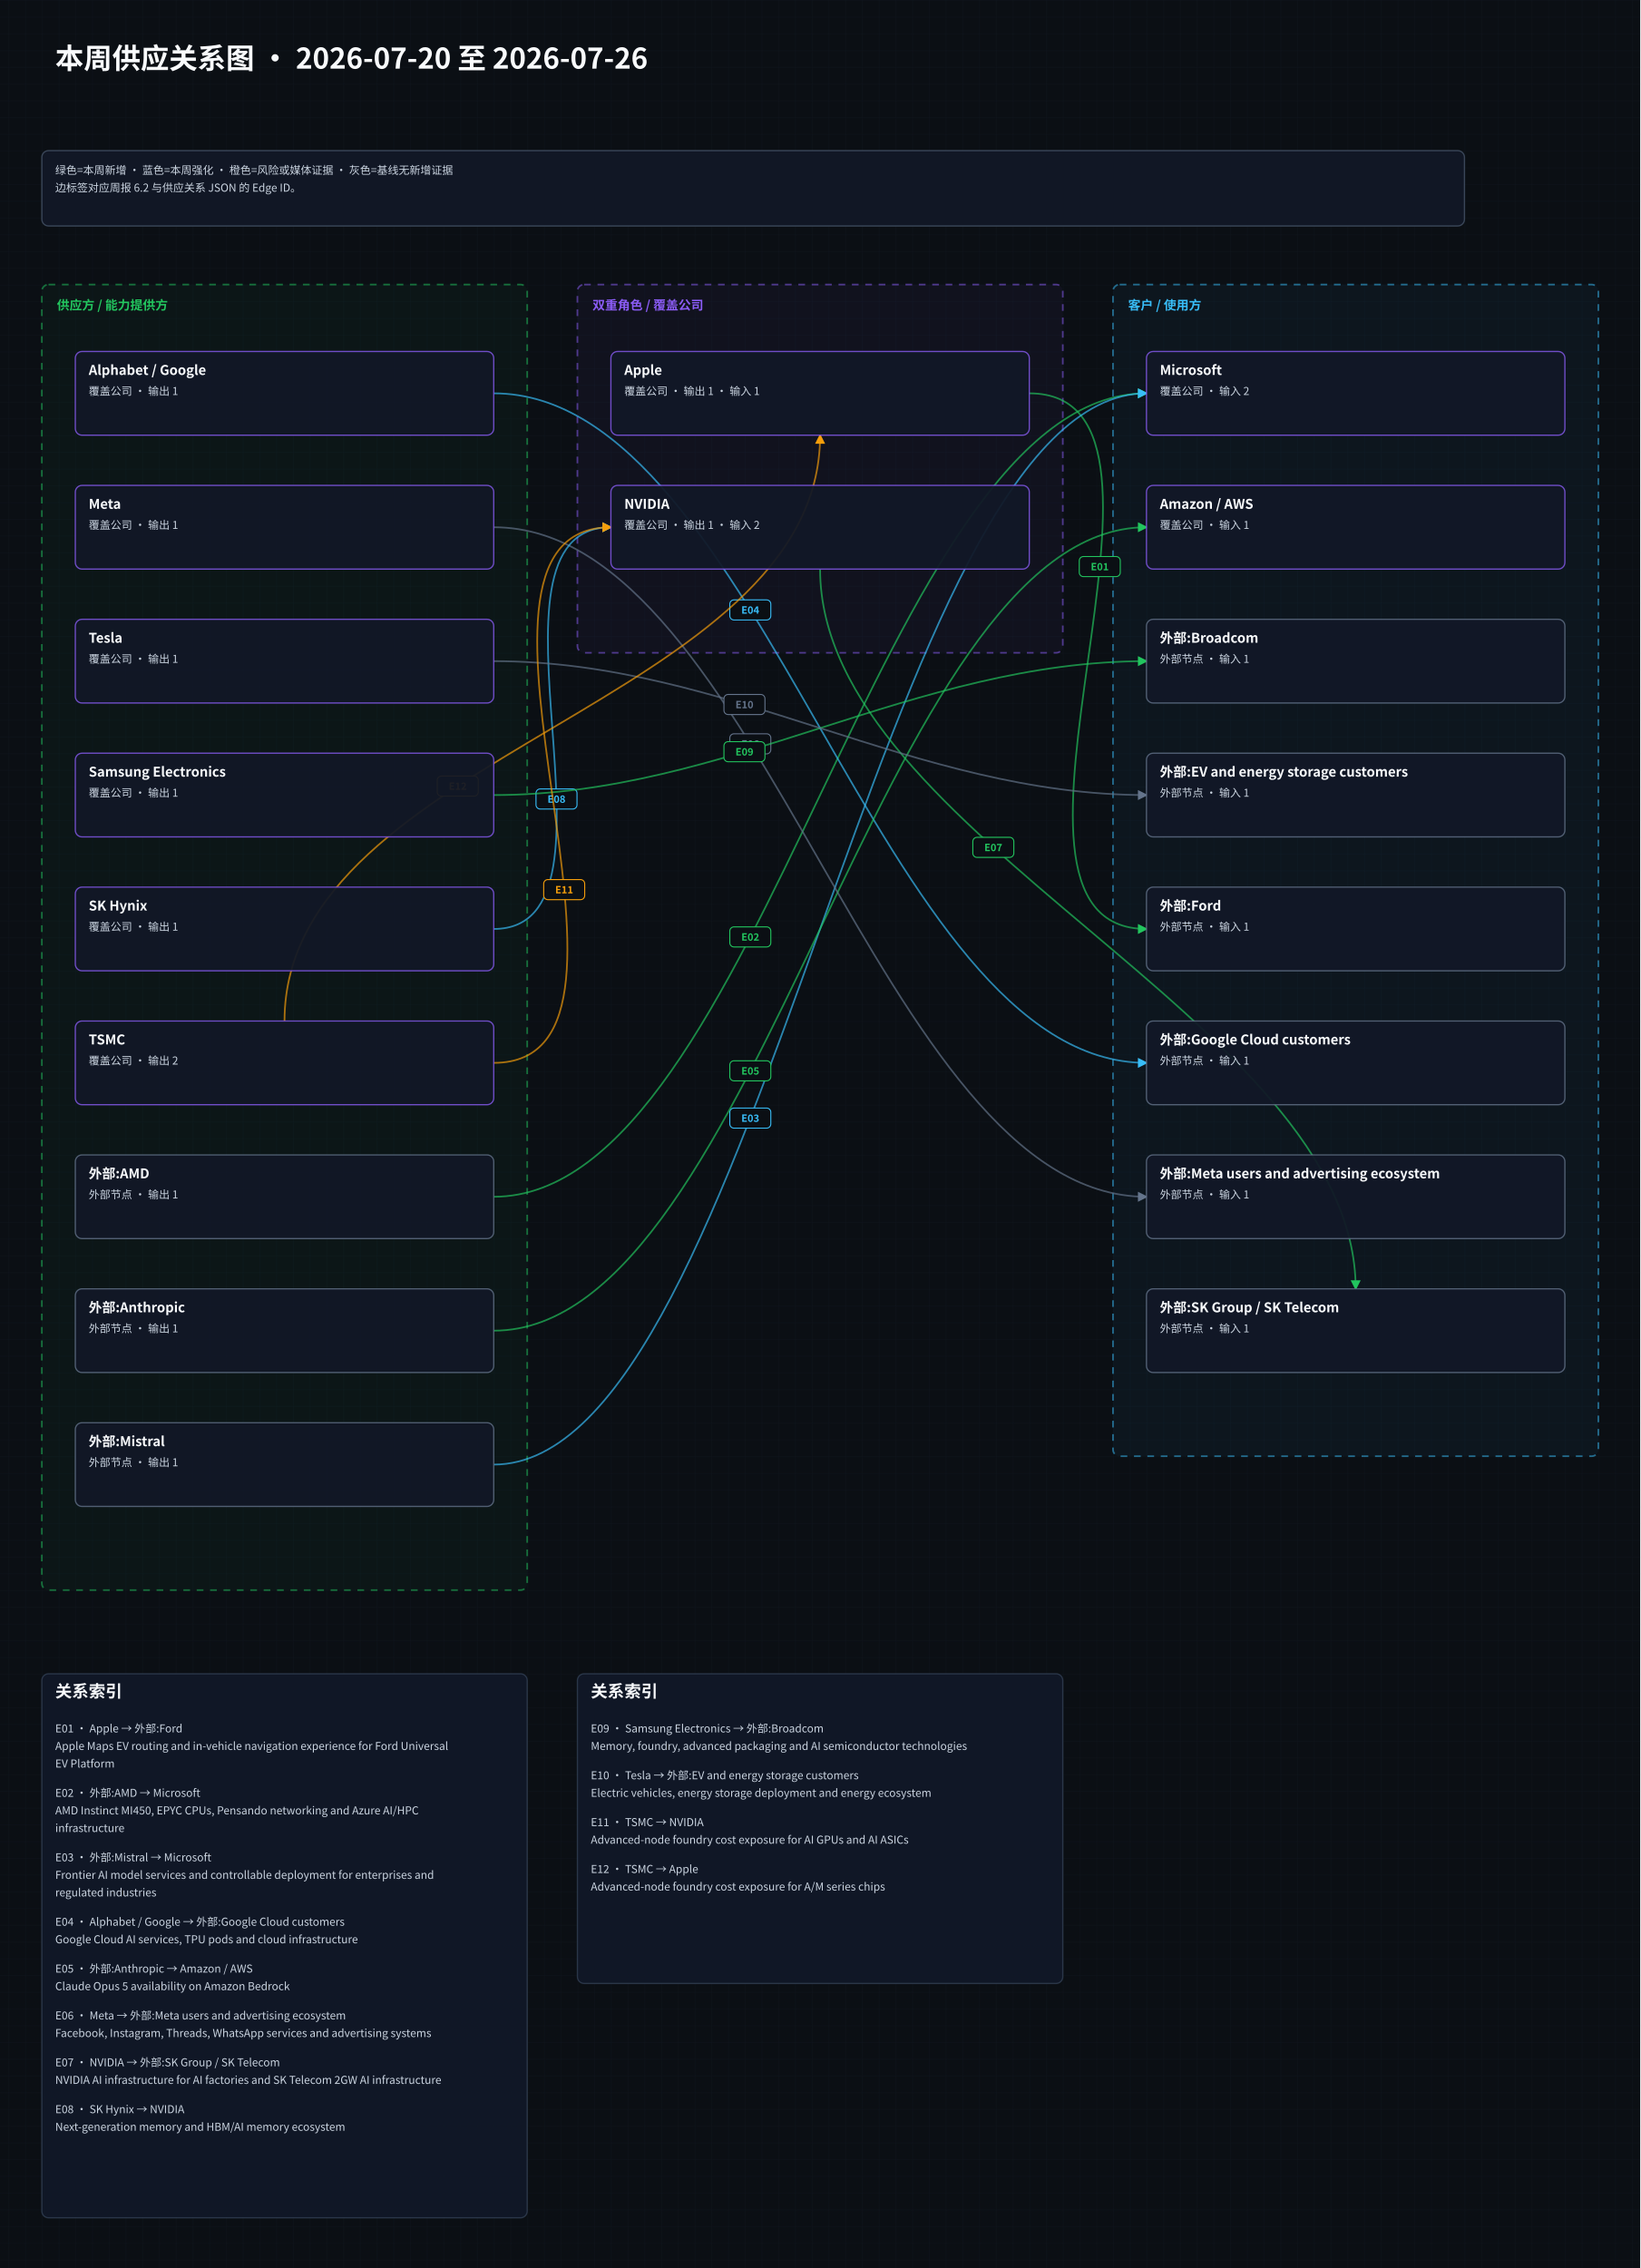
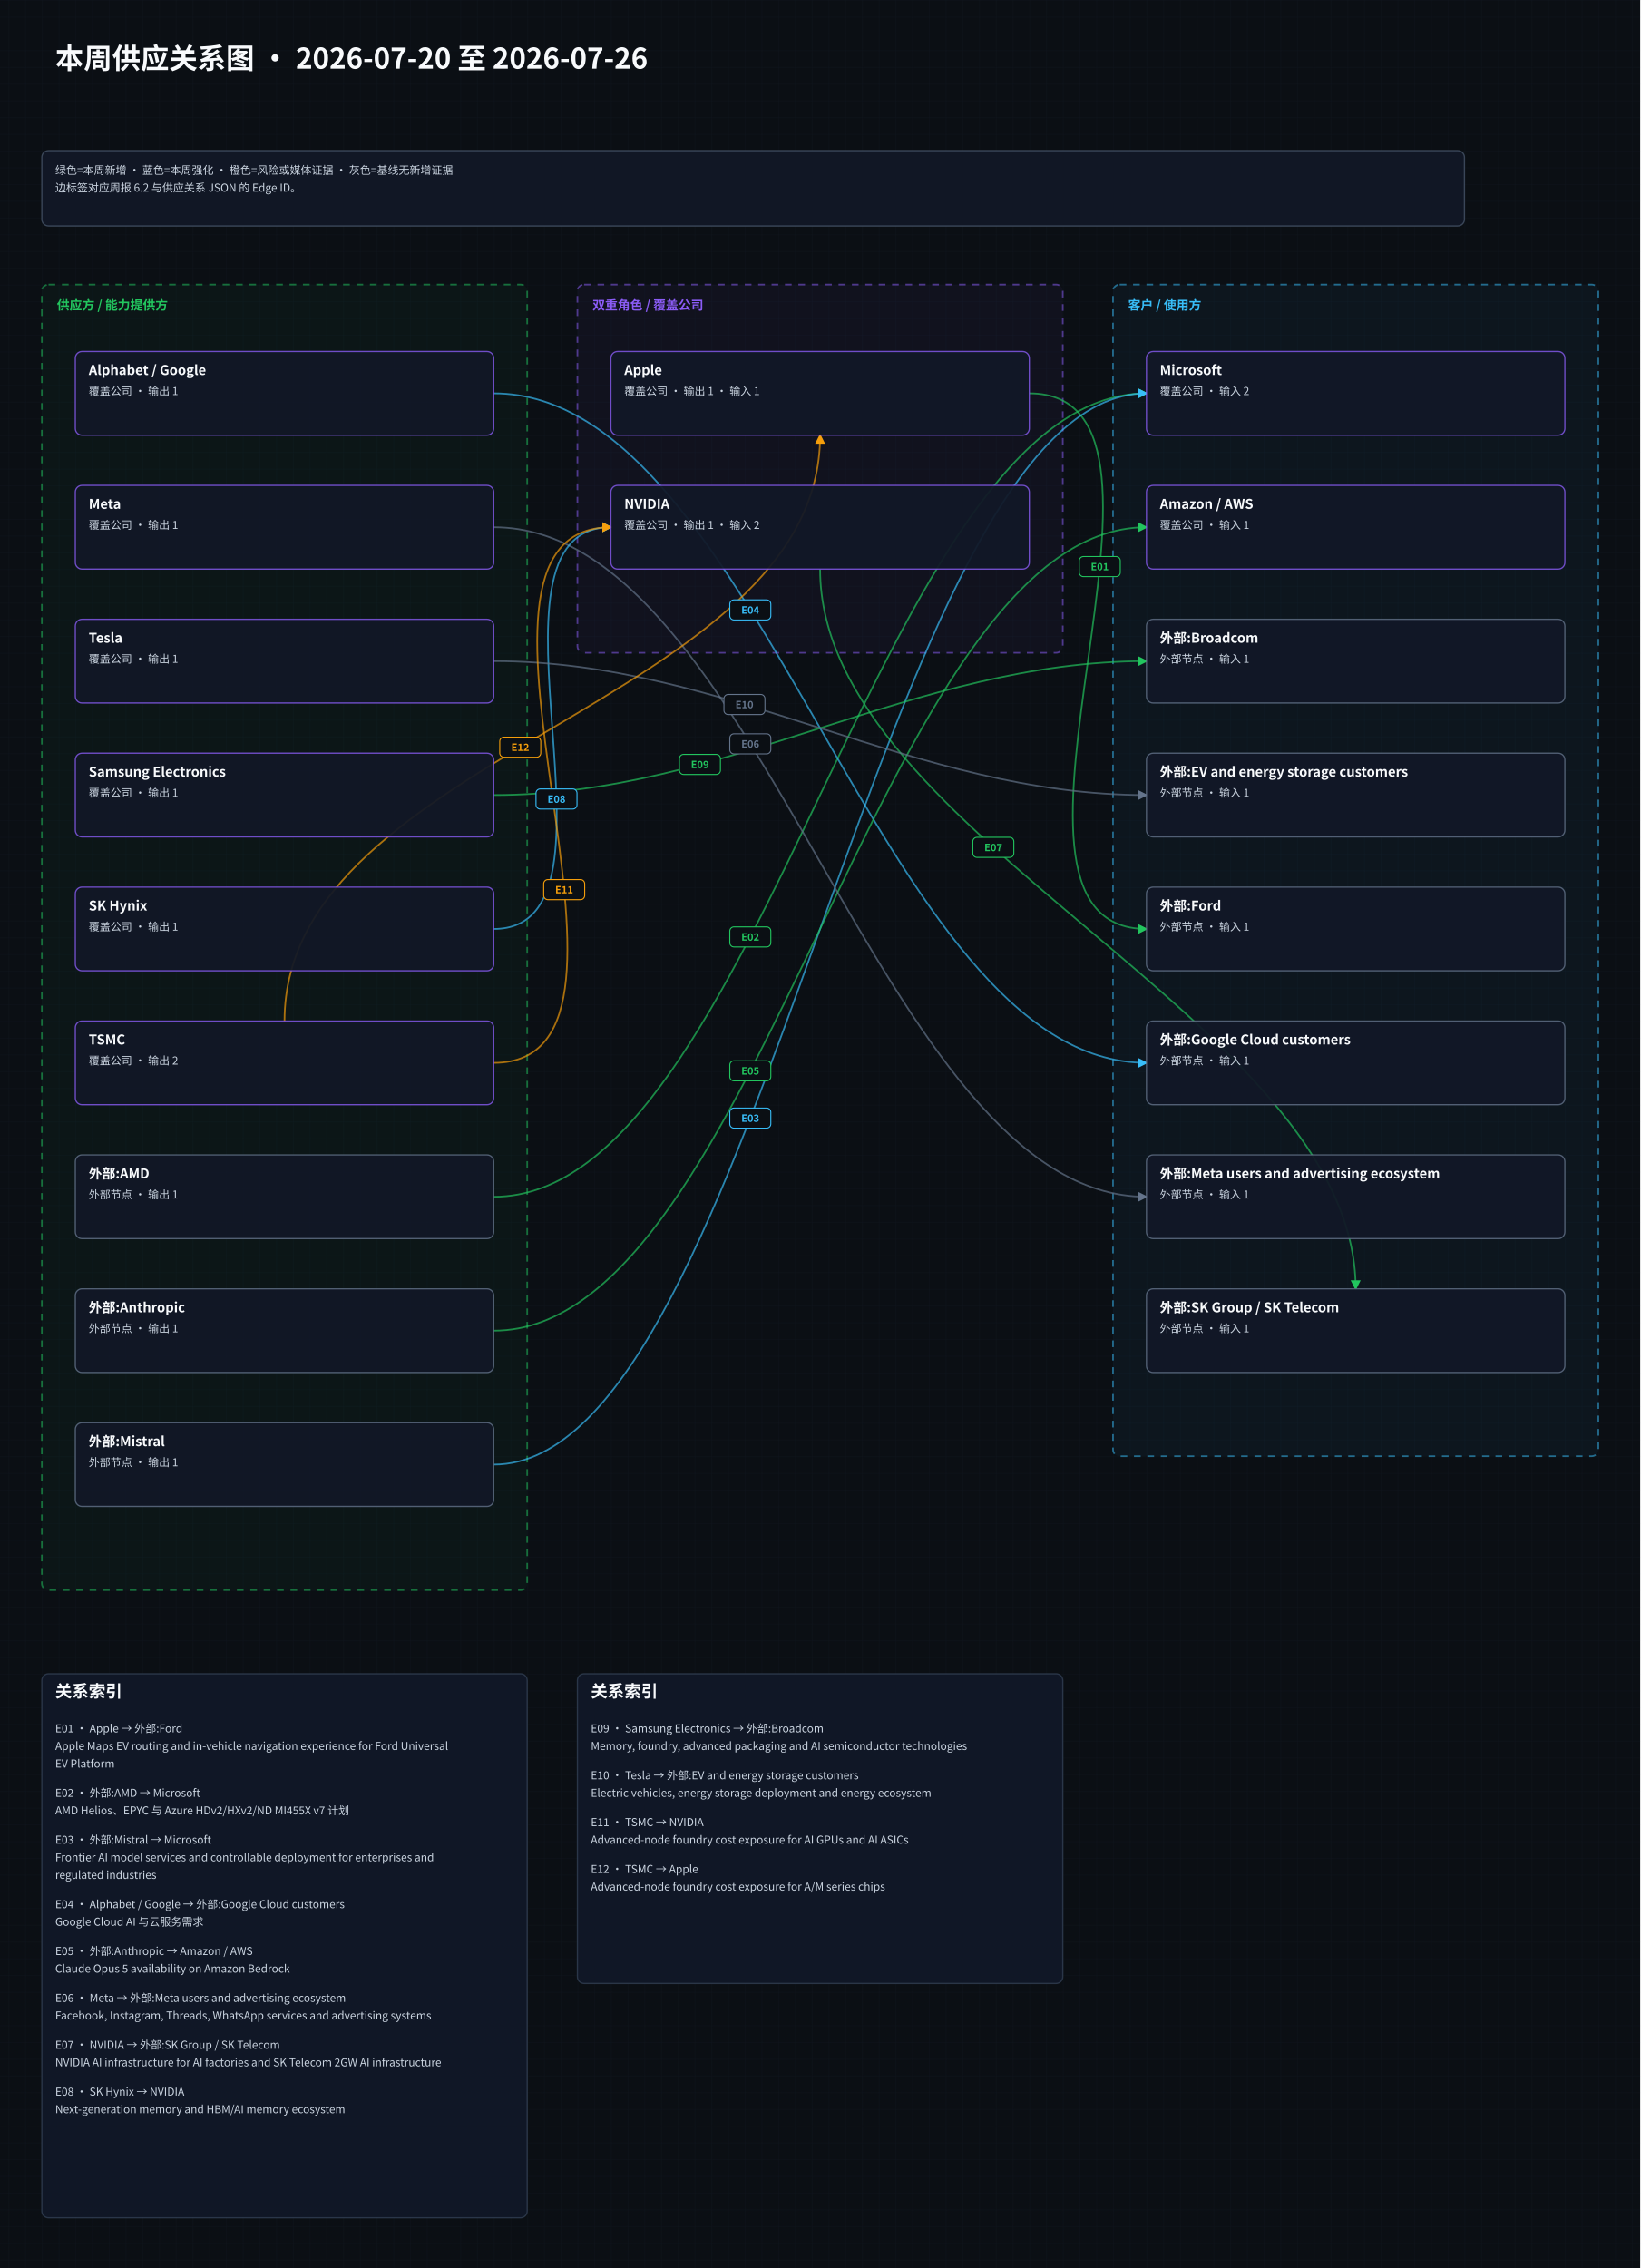
<svg xmlns="http://www.w3.org/2000/svg" width="1960" height="2710" viewBox="30 -20 1960 2710">
  <defs>
    <pattern id="grid" width="20" height="20" patternUnits="userSpaceOnUse">
      <path d="M 20 0 L 0 0 0 20" fill="none" stroke="#1e293b" stroke-width="0.6" stroke-opacity="0.38" />
    </pattern>
    <marker id="arrow-06bcfa879942a99a" viewBox="0 0 10 10" refX="8.5" refY="5" markerWidth="6" markerHeight="6" orient="auto-start-reverse">
      <path d="M 0 0 L 10 5 L 0 10 z" fill="#22c55e" />
    </marker>
    <marker id="arrow-2ef3b12970f9d637" viewBox="0 0 10 10" refX="8.5" refY="5" markerWidth="6" markerHeight="6" orient="auto-start-reverse">
      <path d="M 0 0 L 10 5 L 0 10 z" fill="#38bdf8" />
    </marker>
    <marker id="arrow-75df7b9df85d4777" viewBox="0 0 10 10" refX="8.5" refY="5" markerWidth="6" markerHeight="6" orient="auto-start-reverse">
      <path d="M 0 0 L 10 5 L 0 10 z" fill="#64748b" />
    </marker>
    <marker id="arrow-1719c8c5c3aeab8e" viewBox="0 0 10 10" refX="8.5" refY="5" markerWidth="6" markerHeight="6" orient="auto-start-reverse">
      <path d="M 0 0 L 10 5 L 0 10 z" fill="#f59e0b" />
    </marker>
  </defs>
  <rect x="30" y="-20" width="1960" height="2710" fill="#0b0f14" />
  <rect x="30" y="-20" width="1960" height="2710" fill="url(#grid)" />
  <g font-family="-apple-system, BlinkMacSystemFont, PingFang SC, Noto Sans CJK SC, Segoe UI, sans-serif">
    <rect x="80" y="320" width="580" height="1560" rx="8" fill="#22c55e" fill-opacity="0.045" stroke="#22c55e" stroke-opacity="0.52" stroke-width="2" stroke-dasharray="8 8" />
    <text x="98" y="350" font-size="15" font-weight="700" fill="#22c55e">供应方 / 能力提供方</text>
    <rect x="720" y="320" width="580" height="440" rx="8" fill="#8b5cf6" fill-opacity="0.045" stroke="#8b5cf6" stroke-opacity="0.52" stroke-width="2" stroke-dasharray="8 8" />
    <text x="738" y="350" font-size="15" font-weight="700" fill="#8b5cf6">双重角色 / 覆盖公司</text>
    <rect x="1360" y="320" width="580" height="1400" rx="8" fill="#38bdf8" fill-opacity="0.045" stroke="#38bdf8" stroke-opacity="0.52" stroke-width="2" stroke-dasharray="8 8" />
    <text x="1378" y="350" font-size="15" font-weight="700" fill="#38bdf8">客户 / 使用方</text>
    <path d="M 1260.0 450.0 C 1489.3 450.0, 1170.7 1090.0, 1400.0 1090.0" fill="none" stroke="#22c55e" stroke-width="2" stroke-opacity="0.68" marker-end="url(#arrow-06bcfa879942a99a)" />
-     <rect x="1319.7" y="645.0" width="49" height="24" rx="5" fill="#0b0f14" stroke="#22c55e" stroke-width="1.2" />
-     <text x="1344.2" y="661.5" text-anchor="middle" font-size="12" font-weight="750" fill="#22c55e">E01</text>
    <path d="M 620.0 1410.0 C 940.0 1410.0, 1080.0 450.0, 1400.0 450.0" fill="none" stroke="#22c55e" stroke-width="2" stroke-opacity="0.68" marker-end="url(#arrow-06bcfa879942a99a)" />
-     <rect x="902.1" y="1087.5" width="49" height="24" rx="5" fill="#0b0f14" stroke="#22c55e" stroke-width="1.2" />
-     <text x="926.6" y="1104.0" text-anchor="middle" font-size="12" font-weight="750" fill="#22c55e">E02</text>
    <path d="M 620.0 1730.0 C 940.0 1730.0, 1080.0 450.0, 1400.0 450.0" fill="none" stroke="#38bdf8" stroke-width="2" stroke-opacity="0.68" marker-end="url(#arrow-2ef3b12970f9d637)" />
-     <rect x="902.1" y="1304.0" width="49" height="24" rx="5" fill="#0b0f14" stroke="#38bdf8" stroke-width="1.2" />
-     <text x="926.6" y="1320.5" text-anchor="middle" font-size="12" font-weight="750" fill="#38bdf8">E03</text>
    <path d="M 620.0 450.0 C 940.0 450.0, 1080.0 1250.0, 1400.0 1250.0" fill="none" stroke="#38bdf8" stroke-width="2" stroke-opacity="0.68" marker-end="url(#arrow-2ef3b12970f9d637)" />
-     <rect x="902.1" y="696.8" width="49" height="24" rx="5" fill="#0b0f14" stroke="#38bdf8" stroke-width="1.2" />
-     <text x="926.6" y="713.3" text-anchor="middle" font-size="12" font-weight="750" fill="#38bdf8">E04</text>
    <path d="M 620.0 1570.0 C 940.0 1570.0, 1080.0 610.0, 1400.0 610.0" fill="none" stroke="#22c55e" stroke-width="2" stroke-opacity="0.68" marker-end="url(#arrow-06bcfa879942a99a)" />
-     <rect x="902.1" y="1247.5" width="49" height="24" rx="5" fill="#0b0f14" stroke="#22c55e" stroke-width="1.2" />
-     <text x="926.6" y="1264.0" text-anchor="middle" font-size="12" font-weight="750" fill="#22c55e">E05</text>
    <path d="M 620.0 610.0 C 940.0 610.0, 1080.0 1410.0, 1400.0 1410.0" fill="none" stroke="#64748b" stroke-width="2" stroke-opacity="0.68" marker-end="url(#arrow-75df7b9df85d4777)" />
-     <rect x="902.1" y="856.8" width="49" height="24" rx="5" fill="#0b0f14" stroke="#64748b" stroke-width="1.2" />
-     <text x="926.6" y="873.3" text-anchor="middle" font-size="12" font-weight="750" fill="#64748b">E06</text>
    <path d="M 1010.0 660.0 C 1010.0 980.0, 1650.0 1200.0, 1650.0 1520.0" fill="none" stroke="#22c55e" stroke-width="2" stroke-opacity="0.68" marker-end="url(#arrow-06bcfa879942a99a)" />
-     <rect x="1192.5" y="980.5" width="49" height="24" rx="5" fill="#0b0f14" stroke="#22c55e" stroke-width="1.2" />
-     <text x="1217.0" y="997.0" text-anchor="middle" font-size="12" font-weight="750" fill="#22c55e">E07</text>
    <path d="M 620.0 1090.0 C 795.0 1090.0, 585.0 610.0, 760.0 610.0" fill="none" stroke="#38bdf8" stroke-width="2" stroke-opacity="0.68" marker-end="url(#arrow-2ef3b12970f9d637)" />
-     <rect x="670.5" y="922.7" width="49" height="24" rx="5" fill="#0b0f14" stroke="#38bdf8" stroke-width="1.2" />
-     <text x="695.0" y="939.2" text-anchor="middle" font-size="12" font-weight="750" fill="#38bdf8">E08</text>
    <path d="M 620.0 930.0 C 898.7 930.0, 1121.3 770.0, 1400.0 770.0" fill="none" stroke="#22c55e" stroke-width="2" stroke-opacity="0.68" marker-end="url(#arrow-06bcfa879942a99a)" />
-     <rect x="895.1" y="866.2" width="49" height="24" rx="5" fill="#0b0f14" stroke="#22c55e" stroke-width="1.2" />
-     <text x="919.6" y="882.7" text-anchor="middle" font-size="12" font-weight="750" fill="#22c55e">E09</text>
    <path d="M 620.0 770.0 C 898.7 770.0, 1121.3 930.0, 1400.0 930.0" fill="none" stroke="#64748b" stroke-width="2" stroke-opacity="0.68" marker-end="url(#arrow-75df7b9df85d4777)" />
-     <rect x="895.1" y="809.8" width="49" height="24" rx="5" fill="#0b0f14" stroke="#64748b" stroke-width="1.2" />
-     <text x="919.6" y="826.3" text-anchor="middle" font-size="12" font-weight="750" fill="#64748b">E10</text>
    <path d="M 620.0 1250.0 C 849.3 1250.0, 530.7 610.0, 760.0 610.0" fill="none" stroke="#f59e0b" stroke-width="2" stroke-opacity="0.68" marker-end="url(#arrow-1719c8c5c3aeab8e)" />
-     <rect x="679.7" y="1031.0" width="49" height="24" rx="5" fill="#0b0f14" stroke="#f59e0b" stroke-width="1.2" />
-     <text x="704.2" y="1047.5" text-anchor="middle" font-size="12" font-weight="750" fill="#f59e0b">E11</text>
    <path d="M 370.0 1200.0 C 370.0 880.0, 1010.0 820.0, 1010.0 500.0" fill="none" stroke="#f59e0b" stroke-width="2" stroke-opacity="0.68" marker-end="url(#arrow-1719c8c5c3aeab8e)" />
-     <rect x="552.5" y="907.3" width="49" height="24" rx="5" fill="#0b0f14" stroke="#f59e0b" stroke-width="1.2" />
-     <text x="577.0" y="923.8" text-anchor="middle" font-size="12" font-weight="750" fill="#f59e0b">E12</text>
    <g>
      <rect x="80" y="20" width="1700" height="90" rx="8" fill="#0b0f14" fill-opacity="0" stroke="#64748b" stroke-opacity="0" stroke-width="1.5" />
      <text x="96" y="62" font-size="34" font-weight="750" fill="#f8fafc">本周供应关系图 · 2026-07-20 至 2026-07-26</text>
    </g>
    <g>
      <rect x="80" y="160" width="1700" height="90" rx="8" fill="#111827" fill-opacity="0.94" stroke="#475569" stroke-opacity="0.78" stroke-width="1.5" />
      <text x="96" y="188" font-size="13" font-weight="500" fill="#cbd5e1">绿色=本周新增 · 蓝色=本周强化 · 橙色=风险或媒体证据 · 灰色=基线无新增证据</text>
      <text x="96" y="209" font-size="13" font-weight="500" fill="#cbd5e1">边标签对应周报 6.2 与供应关系 JSON 的 Edge ID。</text>
    </g>
    <g>
      <rect x="120" y="400" width="500" height="100" rx="8" fill="#111827" fill-opacity="0.94" stroke="#8b5cf6" stroke-opacity="0.78" stroke-width="1.5" />
      <text x="136" y="428" font-size="16" font-weight="750" fill="#f8fafc">Alphabet / Google</text>
      <text x="136" y="452" font-size="13" font-weight="500" fill="#cbd5e1">覆盖公司 · 输出 1</text>
    </g>
    <g>
      <rect x="120" y="560" width="500" height="100" rx="8" fill="#111827" fill-opacity="0.94" stroke="#8b5cf6" stroke-opacity="0.78" stroke-width="1.5" />
      <text x="136" y="588" font-size="16" font-weight="750" fill="#f8fafc">Meta</text>
      <text x="136" y="612" font-size="13" font-weight="500" fill="#cbd5e1">覆盖公司 · 输出 1</text>
    </g>
    <g>
      <rect x="120" y="720" width="500" height="100" rx="8" fill="#111827" fill-opacity="0.94" stroke="#8b5cf6" stroke-opacity="0.78" stroke-width="1.5" />
      <text x="136" y="748" font-size="16" font-weight="750" fill="#f8fafc">Tesla</text>
      <text x="136" y="772" font-size="13" font-weight="500" fill="#cbd5e1">覆盖公司 · 输出 1</text>
    </g>
    <g>
      <rect x="120" y="880" width="500" height="100" rx="8" fill="#111827" fill-opacity="0.94" stroke="#8b5cf6" stroke-opacity="0.78" stroke-width="1.5" />
      <text x="136" y="908" font-size="16" font-weight="750" fill="#f8fafc">Samsung Electronics</text>
      <text x="136" y="932" font-size="13" font-weight="500" fill="#cbd5e1">覆盖公司 · 输出 1</text>
    </g>
    <g>
      <rect x="120" y="1040" width="500" height="100" rx="8" fill="#111827" fill-opacity="0.94" stroke="#8b5cf6" stroke-opacity="0.78" stroke-width="1.5" />
      <text x="136" y="1068" font-size="16" font-weight="750" fill="#f8fafc">SK Hynix</text>
      <text x="136" y="1092" font-size="13" font-weight="500" fill="#cbd5e1">覆盖公司 · 输出 1</text>
    </g>
    <g>
      <rect x="120" y="1200" width="500" height="100" rx="8" fill="#111827" fill-opacity="0.94" stroke="#8b5cf6" stroke-opacity="0.78" stroke-width="1.5" />
      <text x="136" y="1228" font-size="16" font-weight="750" fill="#f8fafc">TSMC</text>
      <text x="136" y="1252" font-size="13" font-weight="500" fill="#cbd5e1">覆盖公司 · 输出 2</text>
    </g>
    <g>
      <rect x="120" y="1360" width="500" height="100" rx="8" fill="#111827" fill-opacity="0.94" stroke="#64748b" stroke-opacity="0.78" stroke-width="1.5" />
      <text x="136" y="1388" font-size="16" font-weight="750" fill="#f8fafc">外部:AMD</text>
      <text x="136" y="1412" font-size="13" font-weight="500" fill="#cbd5e1">外部节点 · 输出 1</text>
    </g>
    <g>
      <rect x="120" y="1520" width="500" height="100" rx="8" fill="#111827" fill-opacity="0.94" stroke="#64748b" stroke-opacity="0.78" stroke-width="1.5" />
      <text x="136" y="1548" font-size="16" font-weight="750" fill="#f8fafc">外部:Anthropic</text>
      <text x="136" y="1572" font-size="13" font-weight="500" fill="#cbd5e1">外部节点 · 输出 1</text>
    </g>
    <g>
      <rect x="120" y="1680" width="500" height="100" rx="8" fill="#111827" fill-opacity="0.94" stroke="#64748b" stroke-opacity="0.78" stroke-width="1.5" />
      <text x="136" y="1708" font-size="16" font-weight="750" fill="#f8fafc">外部:Mistral</text>
      <text x="136" y="1732" font-size="13" font-weight="500" fill="#cbd5e1">外部节点 · 输出 1</text>
    </g>
    <g>
      <rect x="760" y="400" width="500" height="100" rx="8" fill="#111827" fill-opacity="0.94" stroke="#8b5cf6" stroke-opacity="0.78" stroke-width="1.5" />
      <text x="776" y="428" font-size="16" font-weight="750" fill="#f8fafc">Apple</text>
      <text x="776" y="452" font-size="13" font-weight="500" fill="#cbd5e1">覆盖公司 · 输出 1 · 输入 1</text>
    </g>
    <g>
      <rect x="760" y="560" width="500" height="100" rx="8" fill="#111827" fill-opacity="0.94" stroke="#8b5cf6" stroke-opacity="0.78" stroke-width="1.5" />
      <text x="776" y="588" font-size="16" font-weight="750" fill="#f8fafc">NVIDIA</text>
      <text x="776" y="612" font-size="13" font-weight="500" fill="#cbd5e1">覆盖公司 · 输出 1 · 输入 2</text>
    </g>
    <g>
      <rect x="1400" y="400" width="500" height="100" rx="8" fill="#111827" fill-opacity="0.94" stroke="#8b5cf6" stroke-opacity="0.78" stroke-width="1.5" />
      <text x="1416" y="428" font-size="16" font-weight="750" fill="#f8fafc">Microsoft</text>
      <text x="1416" y="452" font-size="13" font-weight="500" fill="#cbd5e1">覆盖公司 · 输入 2</text>
    </g>
    <g>
      <rect x="1400" y="560" width="500" height="100" rx="8" fill="#111827" fill-opacity="0.94" stroke="#8b5cf6" stroke-opacity="0.78" stroke-width="1.5" />
      <text x="1416" y="588" font-size="16" font-weight="750" fill="#f8fafc">Amazon / AWS</text>
      <text x="1416" y="612" font-size="13" font-weight="500" fill="#cbd5e1">覆盖公司 · 输入 1</text>
    </g>
    <g>
      <rect x="1400" y="720" width="500" height="100" rx="8" fill="#111827" fill-opacity="0.94" stroke="#64748b" stroke-opacity="0.78" stroke-width="1.5" />
      <text x="1416" y="748" font-size="16" font-weight="750" fill="#f8fafc">外部:Broadcom</text>
      <text x="1416" y="772" font-size="13" font-weight="500" fill="#cbd5e1">外部节点 · 输入 1</text>
    </g>
    <g>
      <rect x="1400" y="880" width="500" height="100" rx="8" fill="#111827" fill-opacity="0.94" stroke="#64748b" stroke-opacity="0.78" stroke-width="1.5" />
      <text x="1416" y="908" font-size="16" font-weight="750" fill="#f8fafc">外部:EV and energy storage customers</text>
      <text x="1416" y="932" font-size="13" font-weight="500" fill="#cbd5e1">外部节点 · 输入 1</text>
    </g>
    <g>
      <rect x="1400" y="1040" width="500" height="100" rx="8" fill="#111827" fill-opacity="0.94" stroke="#64748b" stroke-opacity="0.78" stroke-width="1.5" />
      <text x="1416" y="1068" font-size="16" font-weight="750" fill="#f8fafc">外部:Ford</text>
      <text x="1416" y="1092" font-size="13" font-weight="500" fill="#cbd5e1">外部节点 · 输入 1</text>
    </g>
    <g>
      <rect x="1400" y="1200" width="500" height="100" rx="8" fill="#111827" fill-opacity="0.94" stroke="#64748b" stroke-opacity="0.78" stroke-width="1.5" />
      <text x="1416" y="1228" font-size="16" font-weight="750" fill="#f8fafc">外部:Google Cloud customers</text>
      <text x="1416" y="1252" font-size="13" font-weight="500" fill="#cbd5e1">外部节点 · 输入 1</text>
    </g>
    <g>
      <rect x="1400" y="1360" width="500" height="100" rx="8" fill="#111827" fill-opacity="0.94" stroke="#64748b" stroke-opacity="0.78" stroke-width="1.5" />
      <text x="1416" y="1388" font-size="16" font-weight="750" fill="#f8fafc">外部:Meta users and advertising ecosystem</text>
      <text x="1416" y="1412" font-size="13" font-weight="500" fill="#cbd5e1">外部节点 · 输入 1</text>
    </g>
    <g>
      <rect x="1400" y="1520" width="500" height="100" rx="8" fill="#111827" fill-opacity="0.94" stroke="#64748b" stroke-opacity="0.78" stroke-width="1.5" />
      <text x="1416" y="1548" font-size="16" font-weight="750" fill="#f8fafc">外部:SK Group / SK Telecom</text>
      <text x="1416" y="1572" font-size="13" font-weight="500" fill="#cbd5e1">外部节点 · 输入 1</text>
    </g>
    <g>
      <rect x="80" y="1980" width="580" height="650" rx="8" fill="#111827" fill-opacity="0.97" stroke="#334155" stroke-opacity="0.78" stroke-width="1.5" />
      <text x="96" y="2008" font-size="20" font-weight="750" fill="#f8fafc">关系索引</text>
      <text x="96" y="2050" font-size="13" font-weight="500" fill="#cbd5e1">E01 · Apple → 外部:Ford</text>
      <text x="96" y="2071" font-size="13" font-weight="500" fill="#cbd5e1">Apple Maps EV routing and in-vehicle navigation experience for Ford Universal</text>
      <text x="96" y="2092" font-size="13" font-weight="500" fill="#cbd5e1">EV Platform</text>
      <text x="96" y="2127" font-size="13" font-weight="500" fill="#cbd5e1">E02 · 外部:AMD → Microsoft</text>
-       <text x="96" y="2148" font-size="13" font-weight="500" fill="#cbd5e1">AMD Instinct MI450, EPYC CPUs, Pensando networking and Azure AI/HPC</text>
-       <text x="96" y="2169" font-size="13" font-weight="500" fill="#cbd5e1">infrastructure</text>
-       <text x="96" y="2204" font-size="13" font-weight="500" fill="#cbd5e1">E03 · 外部:Mistral → Microsoft</text>
-       <text x="96" y="2225" font-size="13" font-weight="500" fill="#cbd5e1">Frontier AI model services and controllable deployment for enterprises and</text>
-       <text x="96" y="2246" font-size="13" font-weight="500" fill="#cbd5e1">regulated industries</text>
-       <text x="96" y="2281" font-size="13" font-weight="500" fill="#cbd5e1">E04 · Alphabet / Google → 外部:Google Cloud customers</text>
-       <text x="96" y="2302" font-size="13" font-weight="500" fill="#cbd5e1">Google Cloud AI services, TPU pods and cloud infrastructure</text>
-       <text x="96" y="2337" font-size="13" font-weight="500" fill="#cbd5e1">E05 · 外部:Anthropic → Amazon / AWS</text>
-       <text x="96" y="2358" font-size="13" font-weight="500" fill="#cbd5e1">Claude Opus 5 availability on Amazon Bedrock</text>
-       <text x="96" y="2393" font-size="13" font-weight="500" fill="#cbd5e1">E06 · Meta → 外部:Meta users and advertising ecosystem</text>
-       <text x="96" y="2414" font-size="13" font-weight="500" fill="#cbd5e1">Facebook, Instagram, Threads, WhatsApp services and advertising systems</text>
-       <text x="96" y="2449" font-size="13" font-weight="500" fill="#cbd5e1">E07 · NVIDIA → 外部:SK Group / SK Telecom</text>
-       <text x="96" y="2470" font-size="13" font-weight="500" fill="#cbd5e1">NVIDIA AI infrastructure for AI factories and SK Telecom 2GW AI infrastructure</text>
-       <text x="96" y="2505" font-size="13" font-weight="500" fill="#cbd5e1">E08 · SK Hynix → NVIDIA</text>
-       <text x="96" y="2526" font-size="13" font-weight="500" fill="#cbd5e1">Next-generation memory and HBM/AI memory ecosystem</text>
+       <text x="96" y="2148" font-size="13" font-weight="500" fill="#cbd5e1">AMD Helios、EPYC 与 Azure HDv2/HXv2/ND MI455X v7 计划</text>
+       <text x="96" y="2183" font-size="13" font-weight="500" fill="#cbd5e1">E03 · 外部:Mistral → Microsoft</text>
+       <text x="96" y="2204" font-size="13" font-weight="500" fill="#cbd5e1">Frontier AI model services and controllable deployment for enterprises and</text>
+       <text x="96" y="2225" font-size="13" font-weight="500" fill="#cbd5e1">regulated industries</text>
+       <text x="96" y="2260" font-size="13" font-weight="500" fill="#cbd5e1">E04 · Alphabet / Google → 外部:Google Cloud customers</text>
+       <text x="96" y="2281" font-size="13" font-weight="500" fill="#cbd5e1">Google Cloud AI 与云服务需求</text>
+       <text x="96" y="2316" font-size="13" font-weight="500" fill="#cbd5e1">E05 · 外部:Anthropic → Amazon / AWS</text>
+       <text x="96" y="2337" font-size="13" font-weight="500" fill="#cbd5e1">Claude Opus 5 availability on Amazon Bedrock</text>
+       <text x="96" y="2372" font-size="13" font-weight="500" fill="#cbd5e1">E06 · Meta → 外部:Meta users and advertising ecosystem</text>
+       <text x="96" y="2393" font-size="13" font-weight="500" fill="#cbd5e1">Facebook, Instagram, Threads, WhatsApp services and advertising systems</text>
+       <text x="96" y="2428" font-size="13" font-weight="500" fill="#cbd5e1">E07 · NVIDIA → 外部:SK Group / SK Telecom</text>
+       <text x="96" y="2449" font-size="13" font-weight="500" fill="#cbd5e1">NVIDIA AI infrastructure for AI factories and SK Telecom 2GW AI infrastructure</text>
+       <text x="96" y="2484" font-size="13" font-weight="500" fill="#cbd5e1">E08 · SK Hynix → NVIDIA</text>
+       <text x="96" y="2505" font-size="13" font-weight="500" fill="#cbd5e1">Next-generation memory and HBM/AI memory ecosystem</text>
    </g>
    <g>
      <rect x="720" y="1980" width="580" height="370" rx="8" fill="#111827" fill-opacity="0.97" stroke="#334155" stroke-opacity="0.78" stroke-width="1.5" />
      <text x="736" y="2008" font-size="20" font-weight="750" fill="#f8fafc">关系索引</text>
      <text x="736" y="2050" font-size="13" font-weight="500" fill="#cbd5e1">E09 · Samsung Electronics → 外部:Broadcom</text>
      <text x="736" y="2071" font-size="13" font-weight="500" fill="#cbd5e1">Memory, foundry, advanced packaging and AI semiconductor technologies</text>
      <text x="736" y="2106" font-size="13" font-weight="500" fill="#cbd5e1">E10 · Tesla → 外部:EV and energy storage customers</text>
      <text x="736" y="2127" font-size="13" font-weight="500" fill="#cbd5e1">Electric vehicles, energy storage deployment and energy ecosystem</text>
      <text x="736" y="2162" font-size="13" font-weight="500" fill="#cbd5e1">E11 · TSMC → NVIDIA</text>
      <text x="736" y="2183" font-size="13" font-weight="500" fill="#cbd5e1">Advanced-node foundry cost exposure for AI GPUs and AI ASICs</text>
      <text x="736" y="2218" font-size="13" font-weight="500" fill="#cbd5e1">E12 · TSMC → Apple</text>
      <text x="736" y="2239" font-size="13" font-weight="500" fill="#cbd5e1">Advanced-node foundry cost exposure for A/M series chips</text>
    </g>
+     <rect x="1319.7" y="645.0" width="49" height="24" rx="5" fill="#0b0f14" stroke="#22c55e" stroke-width="1.2" />
+     <text x="1344.2" y="661.5" text-anchor="middle" font-size="12" font-weight="750" fill="#22c55e">E01</text>
+     <rect x="902.1" y="1087.5" width="49" height="24" rx="5" fill="#0b0f14" stroke="#22c55e" stroke-width="1.2" />
+     <text x="926.6" y="1104.0" text-anchor="middle" font-size="12" font-weight="750" fill="#22c55e">E02</text>
+     <rect x="902.1" y="1304.0" width="49" height="24" rx="5" fill="#0b0f14" stroke="#38bdf8" stroke-width="1.2" />
+     <text x="926.6" y="1320.5" text-anchor="middle" font-size="12" font-weight="750" fill="#38bdf8">E03</text>
+     <rect x="902.1" y="696.8" width="49" height="24" rx="5" fill="#0b0f14" stroke="#38bdf8" stroke-width="1.2" />
+     <text x="926.6" y="713.3" text-anchor="middle" font-size="12" font-weight="750" fill="#38bdf8">E04</text>
+     <rect x="902.1" y="1247.5" width="49" height="24" rx="5" fill="#0b0f14" stroke="#22c55e" stroke-width="1.2" />
+     <text x="926.6" y="1264.0" text-anchor="middle" font-size="12" font-weight="750" fill="#22c55e">E05</text>
+     <rect x="902.1" y="856.8" width="49" height="24" rx="5" fill="#0b0f14" stroke="#64748b" stroke-width="1.2" />
+     <text x="926.6" y="873.3" text-anchor="middle" font-size="12" font-weight="750" fill="#64748b">E06</text>
+     <rect x="1192.5" y="980.5" width="49" height="24" rx="5" fill="#0b0f14" stroke="#22c55e" stroke-width="1.2" />
+     <text x="1217.0" y="997.0" text-anchor="middle" font-size="12" font-weight="750" fill="#22c55e">E07</text>
+     <rect x="670.5" y="922.7" width="49" height="24" rx="5" fill="#0b0f14" stroke="#38bdf8" stroke-width="1.2" />
+     <text x="695.0" y="939.2" text-anchor="middle" font-size="12" font-weight="750" fill="#38bdf8">E08</text>
+     <rect x="841.9" y="881.4" width="49" height="24" rx="5" fill="#0b0f14" stroke="#22c55e" stroke-width="1.2" />
+     <text x="866.4" y="897.9" text-anchor="middle" font-size="12" font-weight="750" fill="#22c55e">E09</text>
+     <rect x="895.1" y="809.8" width="49" height="24" rx="5" fill="#0b0f14" stroke="#64748b" stroke-width="1.2" />
+     <text x="919.6" y="826.3" text-anchor="middle" font-size="12" font-weight="750" fill="#64748b">E10</text>
+     <rect x="679.7" y="1031.0" width="49" height="24" rx="5" fill="#0b0f14" stroke="#f59e0b" stroke-width="1.2" />
+     <text x="704.2" y="1047.5" text-anchor="middle" font-size="12" font-weight="750" fill="#f59e0b">E11</text>
+     <rect x="627.2" y="860.8" width="49" height="24" rx="5" fill="#0b0f14" stroke="#f59e0b" stroke-width="1.2" />
+     <text x="651.7" y="877.3" text-anchor="middle" font-size="12" font-weight="750" fill="#f59e0b">E12</text>
  </g>
</svg>
